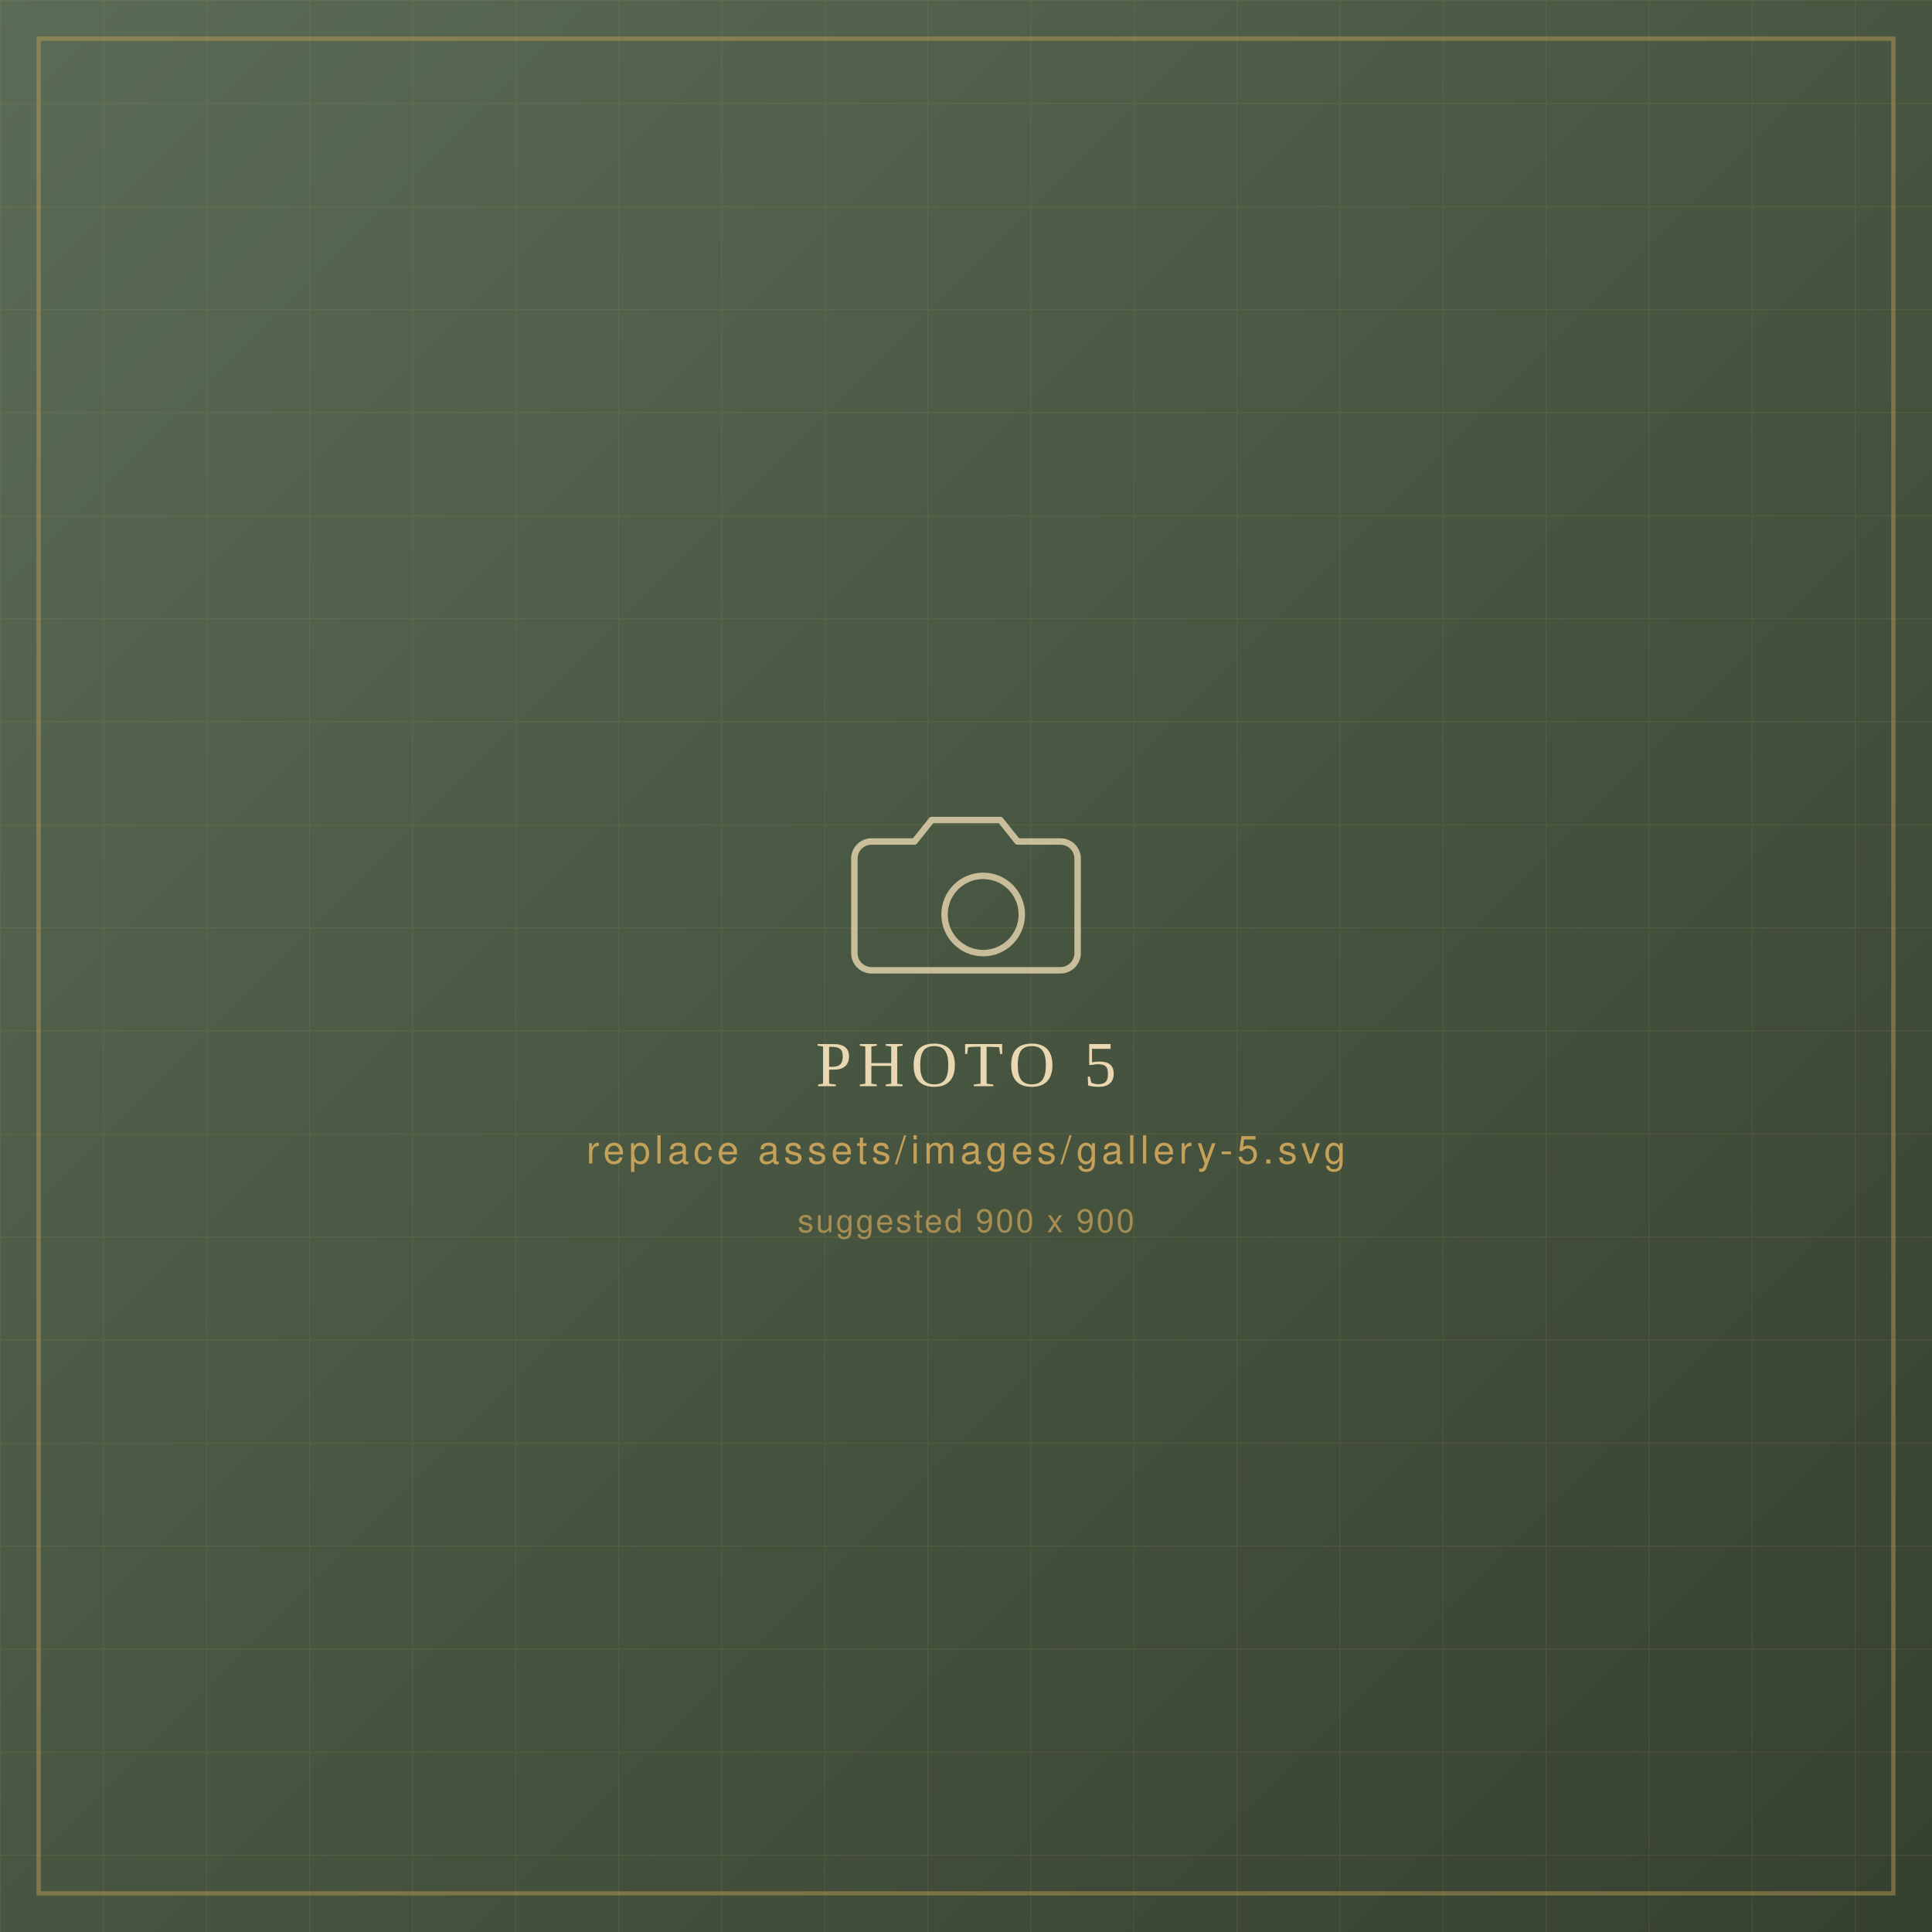
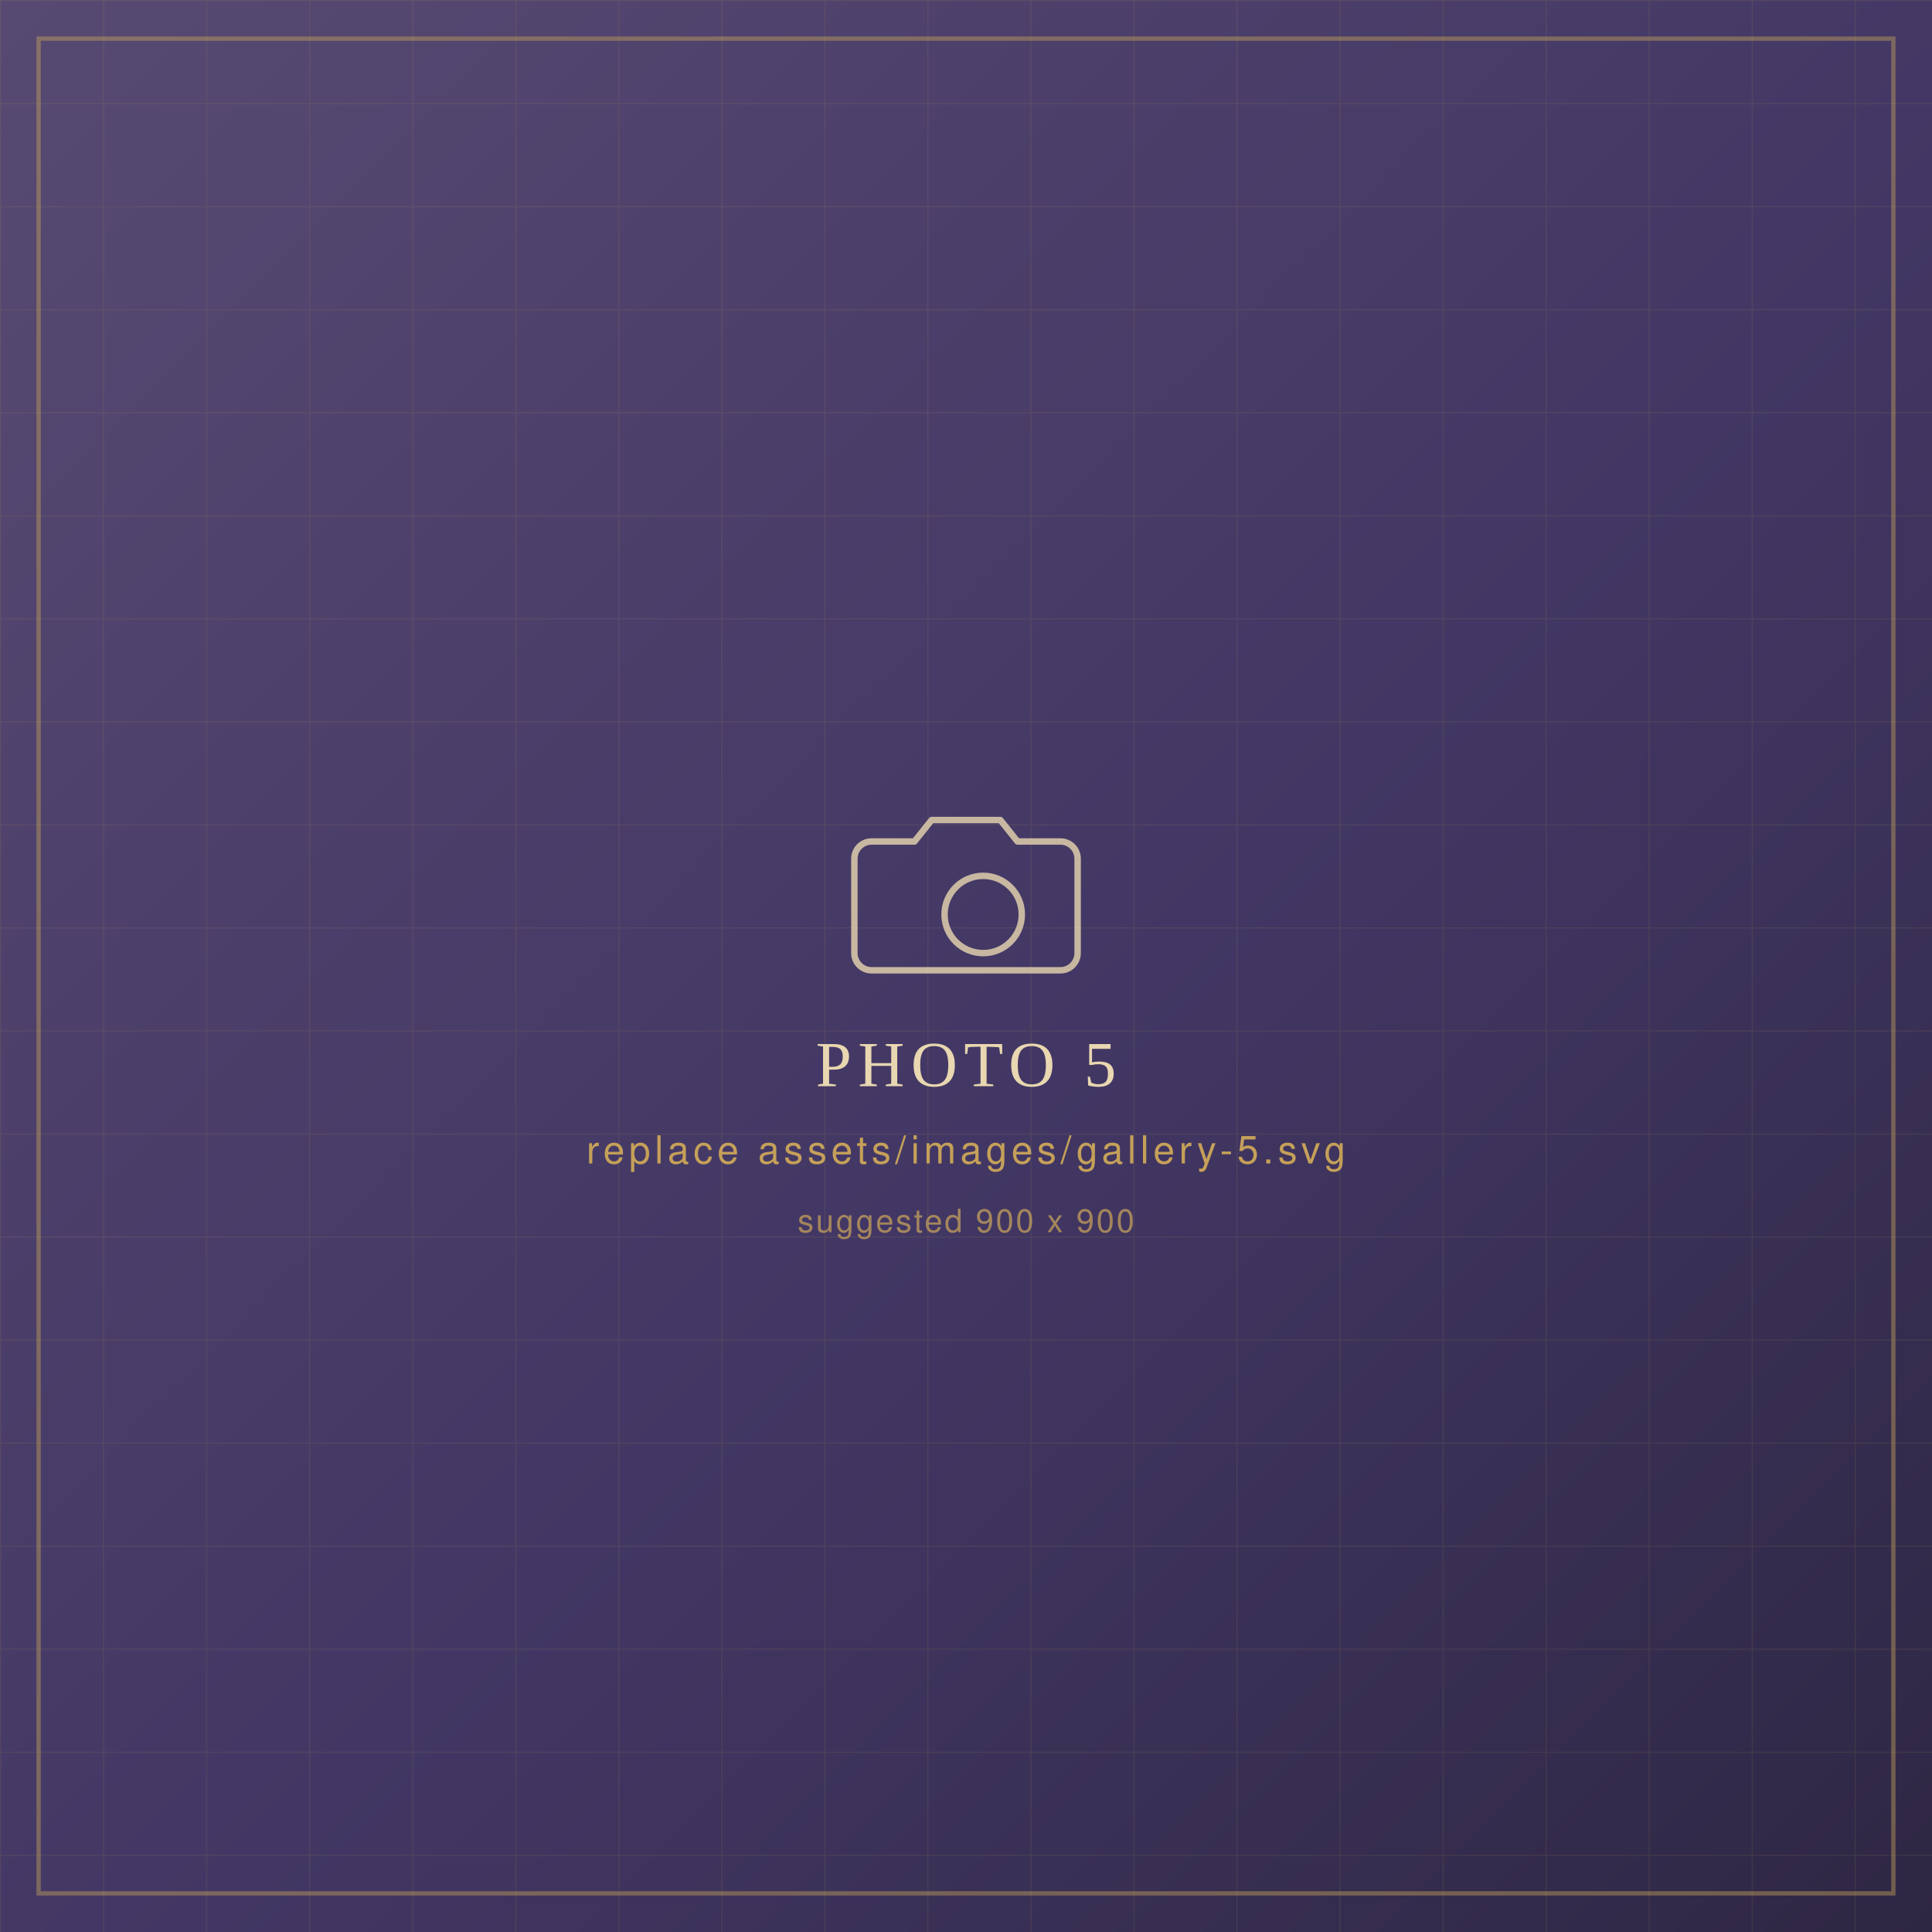
<svg xmlns="http://www.w3.org/2000/svg" viewBox="0 0 900 900" width="900" height="900" role="img" aria-label="PHOTO 5 placeholder">
  <defs>
    <linearGradient id="bg" x1="0" y1="0" x2="1" y2="1">
-       <stop offset="0" stop-color="#5A6B56" />
-       <stop offset="0.55" stop-color="#46543F" />
-       <stop offset="1" stop-color="#36402F" />
+       <stop offset="0" stop-color="#574A72" />
+       <stop offset="0.55" stop-color="#423764" />
+       <stop offset="1" stop-color="#2E2743" />
    </linearGradient>
    <pattern id="grid" width="48" height="48" patternUnits="userSpaceOnUse">
      <path d="M48 0H0V48" fill="none" stroke="#C5A059" stroke-opacity="0.12" stroke-width="1" />
    </pattern>
  </defs>
  <rect width="900" height="900" fill="url(#bg)" />
  <rect width="900" height="900" fill="url(#grid)" />
  <rect x="18" y="18" width="864" height="864" fill="none" stroke="#C5A059" stroke-opacity="0.45" stroke-width="2" />
  <g transform="translate(450 410)" fill="none" stroke="#E8D7B0" stroke-opacity="0.8" stroke-width="3" stroke-linejoin="round" stroke-linecap="round">
    <path d="M-44 -18h20l8-10h32l8 10h20a8 8 0 0 1 8 8v44a8 8 0 0 1-8 8h-88a8 8 0 0 1-8-8v-44a8 8 0 0 1 8-8z" />
    <circle cx="8" cy="16" r="18" />
  </g>
  <text x="450" y="506" text-anchor="middle" fill="#E8D7B0" font-family="Georgia, 'Times New Roman', serif" font-size="30" letter-spacing="3">PHOTO 5</text>
  <text x="450" y="542" text-anchor="middle" fill="#C5A059" font-family="Helvetica, Arial, sans-serif" font-size="18" letter-spacing="2">replace assets/images/gallery-5.svg</text>
  <text x="450" y="574" text-anchor="middle" fill="#C5A059" fill-opacity="0.75" font-family="Helvetica, Arial, sans-serif" font-size="15" letter-spacing="1">suggested 900 x 900</text>
</svg>
